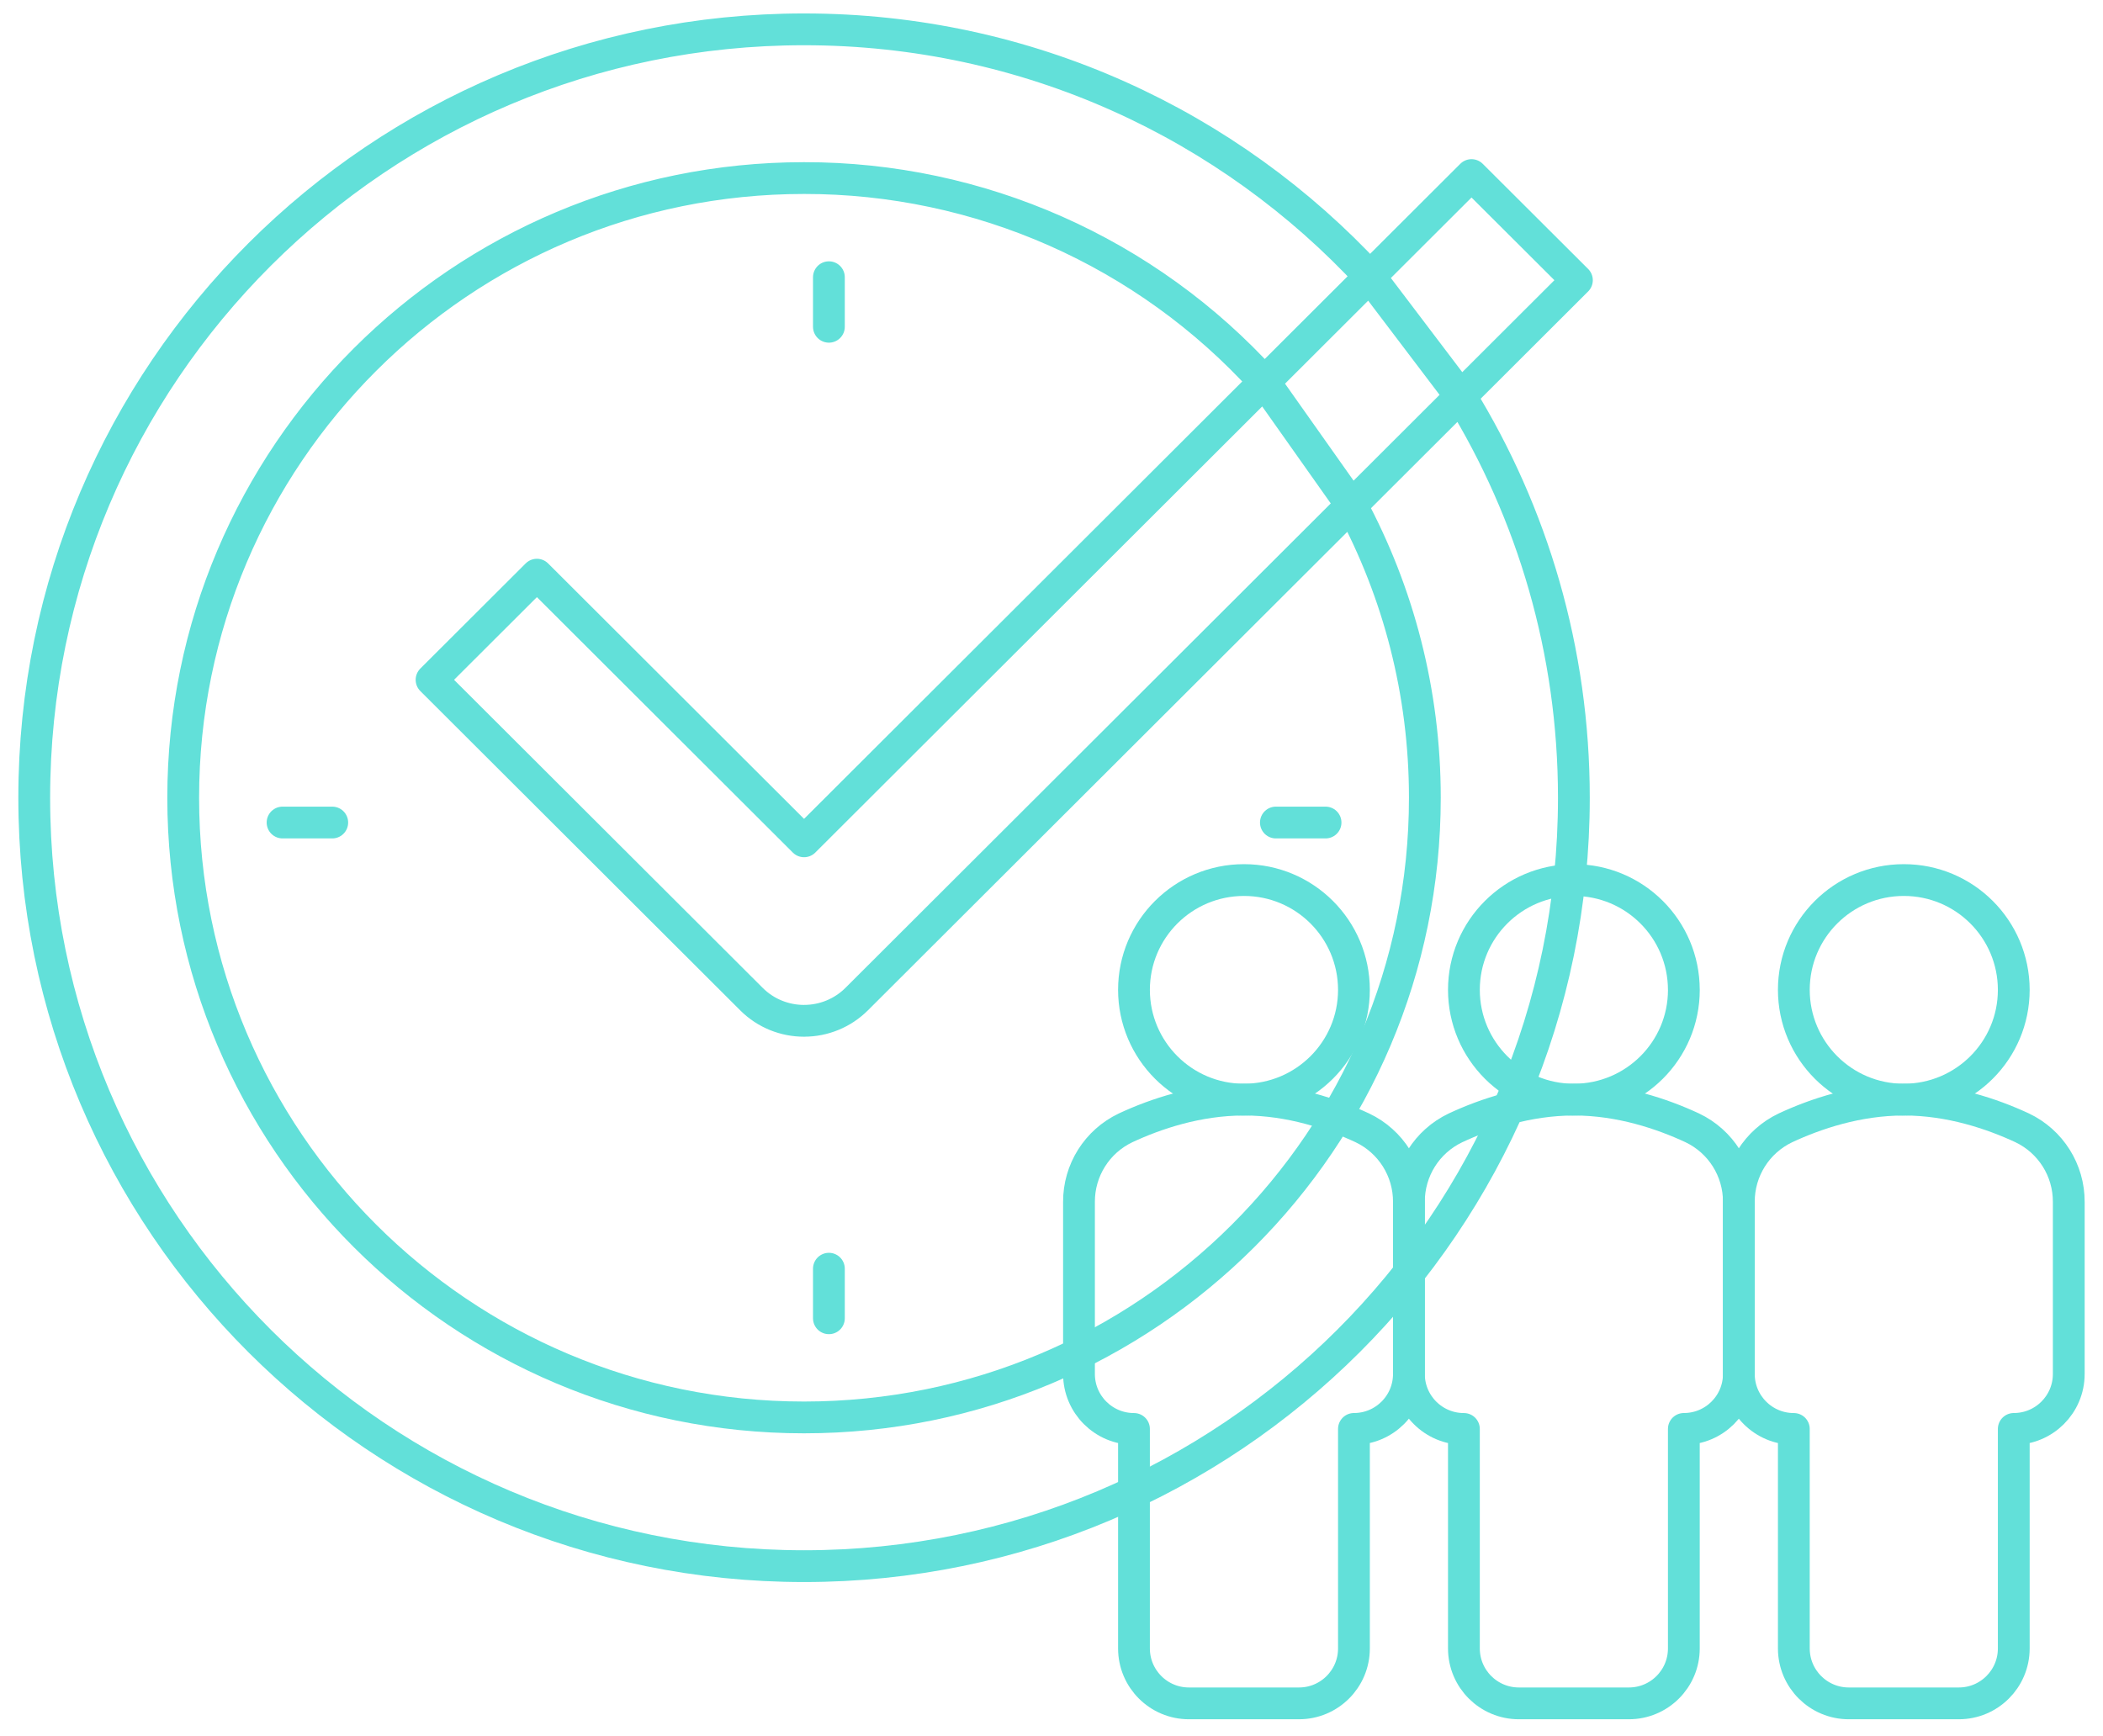
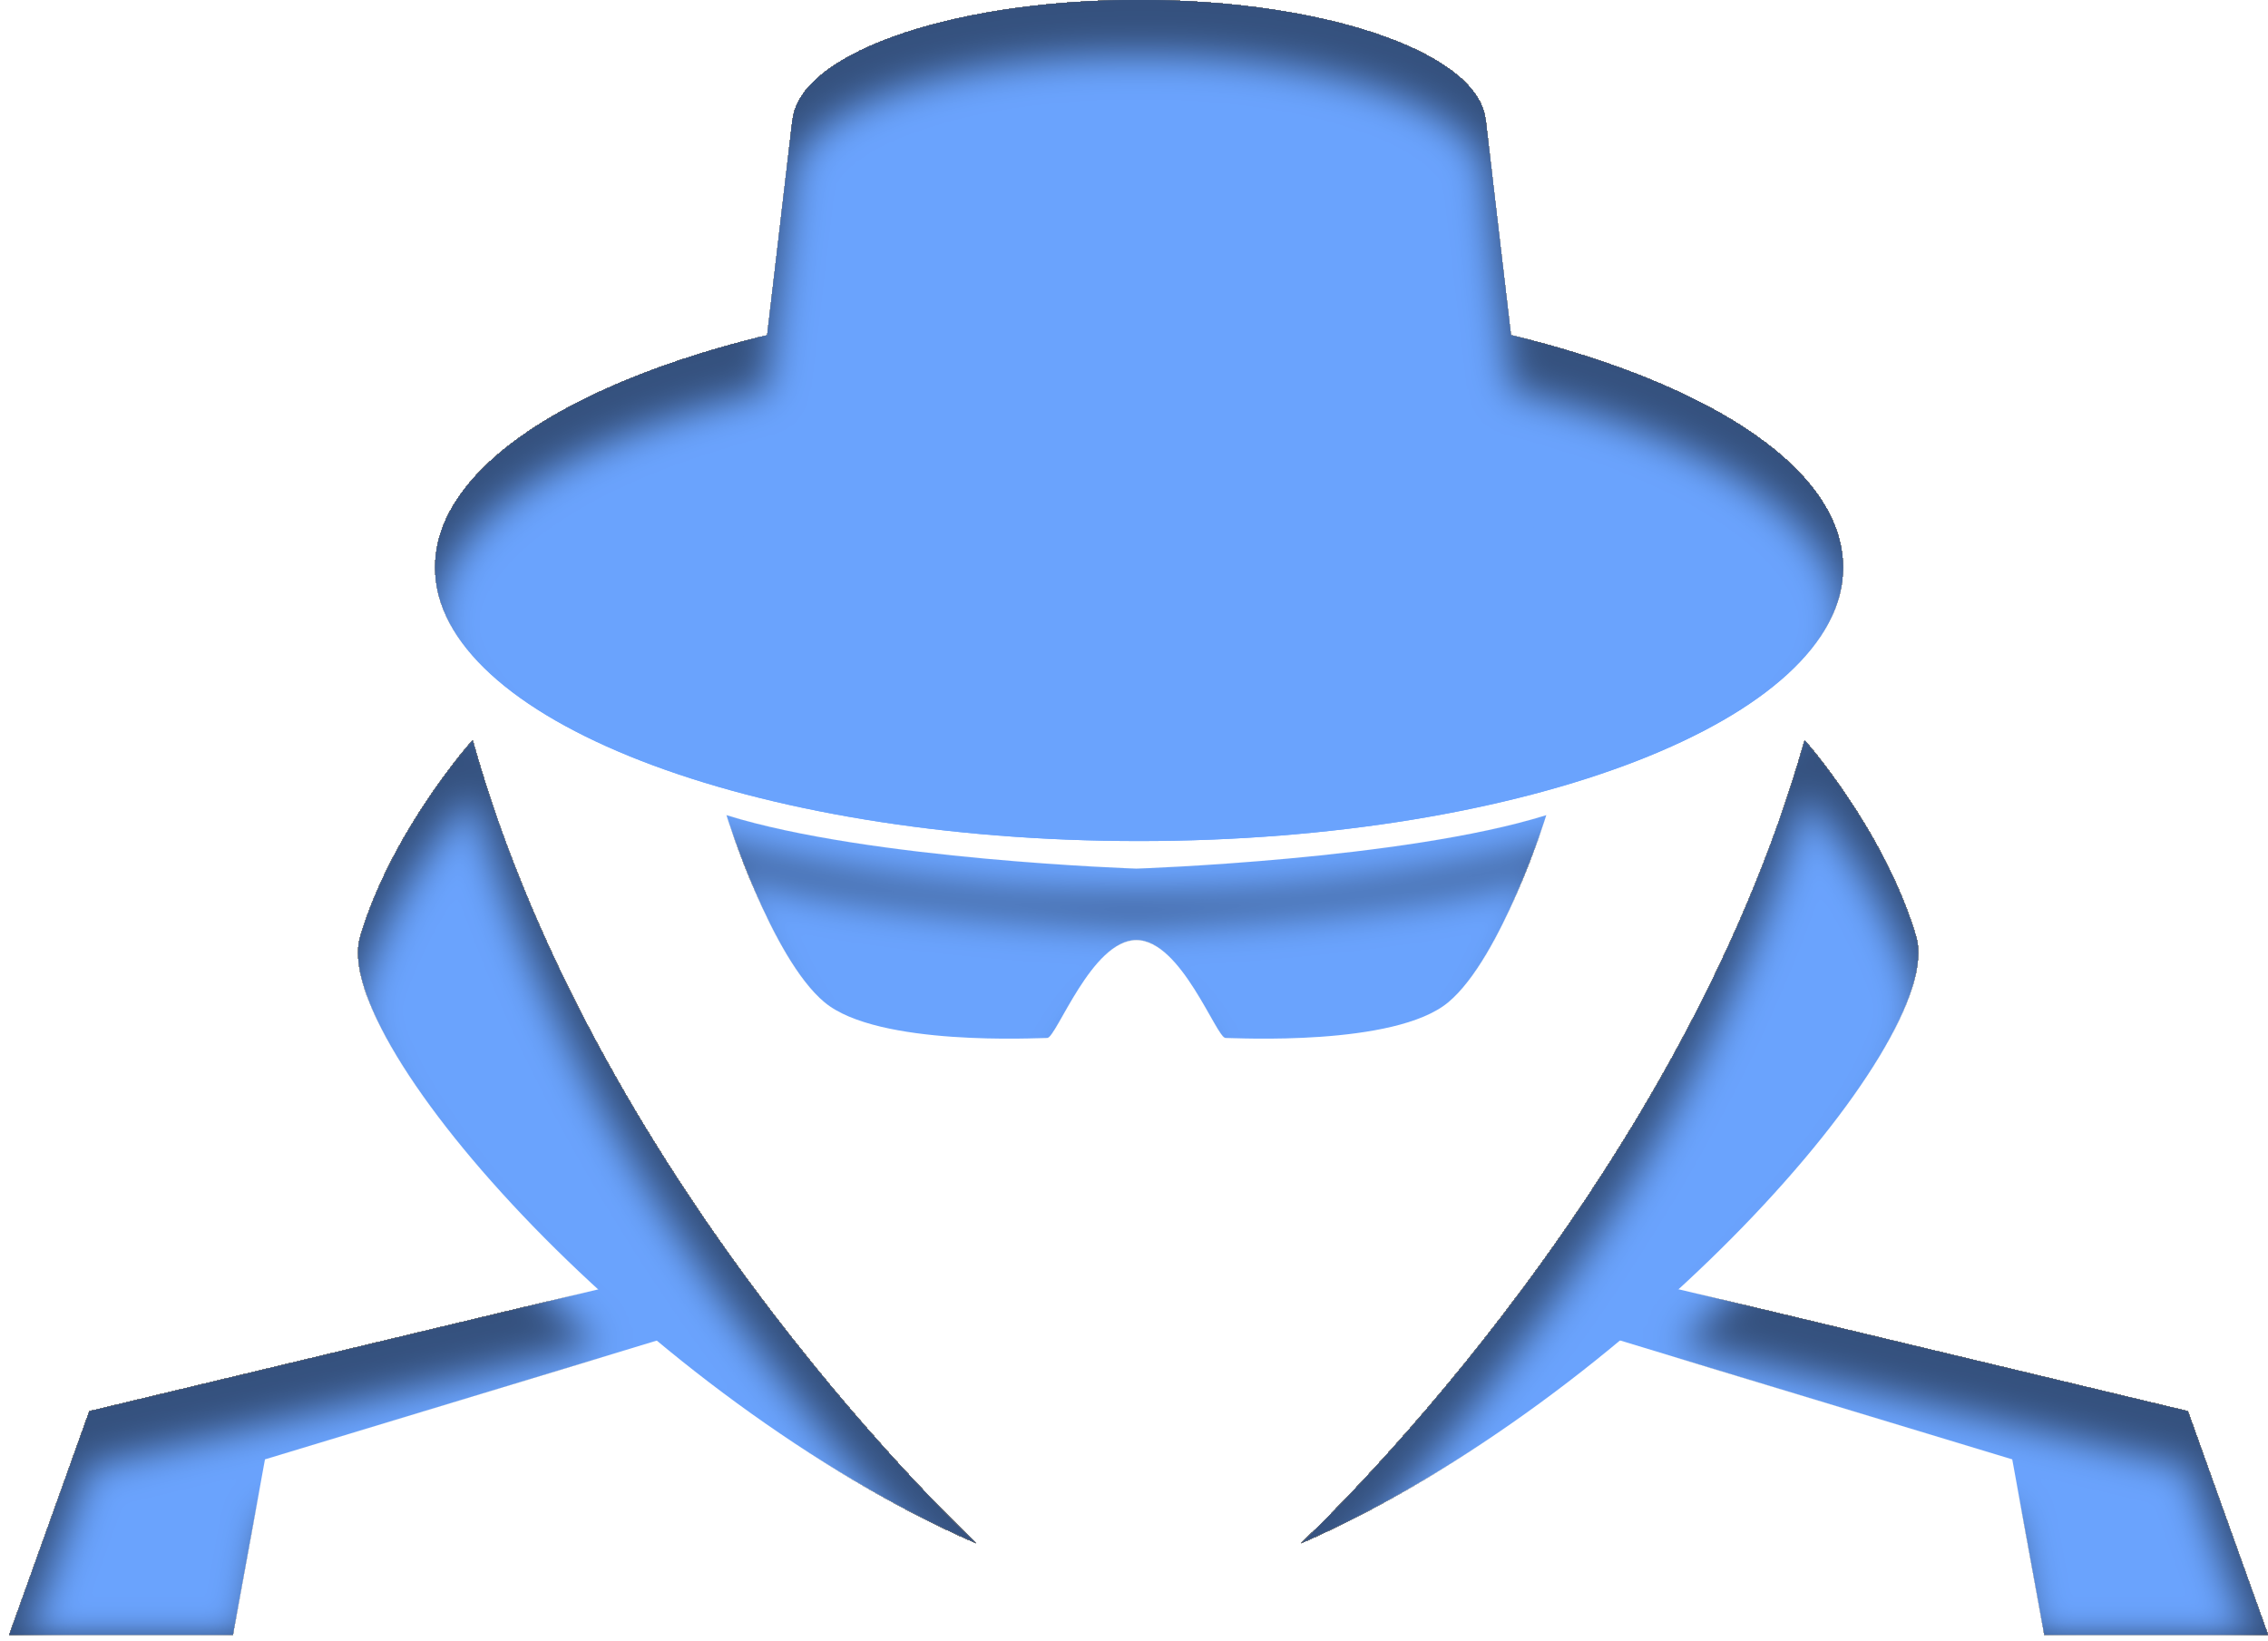
- <svg xmlns="http://www.w3.org/2000/svg" width="86" height="71">
-   <g stroke="#62E0D9" stroke-width="1.3" fill="none" fill-rule="evenodd" stroke-linejoin="round">
-     <path d="M33.897 11.338v2.027-2.027zm0 40.551v2.028-2.028zm20.31-18.248h-2.031 2.031zm-40.62 0h-2.032 2.031zm19.294 8.11c-.78 0-1.56-.296-2.153-.89l-13.08-13.057 4.308-4.3L32.881 34.41 60.176 7.16l4.31 4.3-29.45 29.4a3.04 3.04 0 0 1-2.155.89zm23.154-30.417C50.283 5.104 42.039 1.2 32.88 1.2 15.495 1.2 1.4 15.271 1.4 32.627s14.095 31.428 31.481 31.428c17.386 0 31.481-14.072 31.481-31.428 0-6.018-1.694-11.64-4.63-16.417l-3.697-4.876zM51.7 15.616a25.346 25.346 0 0 0-18.82-8.333c-14.022 0-25.388 11.346-25.388 25.344 0 13.999 11.366 25.345 25.388 25.345 14.022 0 25.388-11.346 25.388-25.345 0-4.329-1.087-8.402-3.002-11.966l-3.566-5.045z" stroke-linecap="round" />
-     <path d="M55.368 40.484c0 2.48-2.015 4.49-4.498 4.49a4.494 4.494 0 0 1-4.497-4.49c0-2.48 2.015-4.49 4.497-4.49a4.494 4.494 0 0 1 4.498 4.49z" />
-     <path d="M50.87 44.974c-1.898 0-3.612.583-4.839 1.154a3.34 3.34 0 0 0-1.907 3.033v7.037a2.248 2.248 0 0 0 2.249 2.245v8.979a2.247 2.247 0 0 0 2.249 2.245h4.497a2.247 2.247 0 0 0 2.249-2.245v-8.98a2.248 2.248 0 0 0 2.248-2.244V49.16a3.34 3.34 0 0 0-1.907-3.033c-1.226-.57-2.94-1.154-4.839-1.154z" stroke-linecap="round" />
-     <path d="M68.86 40.484c0 2.48-2.014 4.49-4.498 4.49a4.493 4.493 0 0 1-4.497-4.49c0-2.48 2.014-4.49 4.497-4.49a4.493 4.493 0 0 1 4.497 4.49z" />
-     <path d="M64.362 44.974c-1.898 0-3.612.583-4.839 1.154a3.34 3.34 0 0 0-1.907 3.033v7.037a2.247 2.247 0 0 0 2.249 2.245v8.979a2.248 2.248 0 0 0 2.249 2.245h4.497a2.247 2.247 0 0 0 2.248-2.245v-8.98a2.247 2.247 0 0 0 2.25-2.244V49.16a3.34 3.34 0 0 0-1.908-3.033c-1.226-.57-2.941-1.154-4.839-1.154z" stroke-linecap="round" />
-     <path d="M82.351 40.484c0 2.48-2.013 4.49-4.497 4.49a4.493 4.493 0 0 1-4.497-4.49c0-2.48 2.013-4.49 4.497-4.49a4.493 4.493 0 0 1 4.497 4.49z" />
-     <path d="M77.854 44.974c-1.898 0-3.612.583-4.839 1.154a3.34 3.34 0 0 0-1.907 3.033v7.037a2.247 2.247 0 0 0 2.249 2.245v8.979a2.248 2.248 0 0 0 2.248 2.245h4.498a2.247 2.247 0 0 0 2.248-2.245v-8.98a2.247 2.247 0 0 0 2.249-2.244V49.16a3.34 3.34 0 0 0-1.907-3.033c-1.226-.57-2.941-1.154-4.839-1.154z" stroke-linecap="round" />
+ <svg xmlns="http://www.w3.org/2000/svg" width="123" height="89" viewBox="0 0 123 89" fill="none">
+   <g filter="url(#filter0_i_1_1263)">
+     <path d="M61.776 45.616C82.859 45.616 99.95 38.974 99.95 30.781C99.95 22.588 82.859 15.946 61.776 15.946C40.692 15.946 23.601 22.588 23.601 30.781C23.601 38.974 40.692 45.616 61.776 45.616Z" fill="#6AA3FD" />
+     <path d="M61.775 13.53C72.157 13.53 80.573 10.501 80.573 6.765C80.573 3.029 72.157 0 61.775 0C51.394 0 42.978 3.029 42.978 6.765C42.978 10.501 51.394 13.53 61.775 13.53Z" fill="#6AA3FD" />
+     <path d="M80.572 6.523H61.775H42.977L40.03 31.651L61.775 36L83.52 31.651L80.572 6.523Z" fill="#6AA3FD" />
+     <path d="M61.776 45.616C82.859 45.616 99.95 38.974 99.95 30.781C99.95 22.588 82.859 15.946 61.776 15.946C40.692 15.946 23.601 22.588 23.601 30.781C23.601 38.974 40.692 45.616 61.776 45.616Z" fill="#6AA3FD" />
+     <path d="M61.775 13.53C72.157 13.53 80.573 10.501 80.573 6.765C80.573 3.029 72.157 0 61.775 0C51.394 0 42.978 3.029 42.978 6.765C42.978 10.501 51.394 13.53 61.775 13.53Z" fill="#6AA3FD" />
+     <path d="M80.572 6.523H61.775H42.977L40.03 31.651L61.775 36L83.52 31.651L80.572 6.523Z" fill="#6AA3FD" />
+     <path d="M61.629 47.113C61.629 47.113 47.133 46.63 39.401 44.214C39.401 44.214 41.817 51.945 44.717 54.361C47.616 56.778 56.314 56.294 56.797 56.294C57.28 56.294 59.213 50.979 61.629 50.979C64.045 50.979 65.978 56.294 66.462 56.294C66.945 56.294 75.643 56.778 78.542 54.361C81.441 51.945 83.857 44.214 83.857 44.214C76.126 46.63 61.629 47.113 61.629 47.113Z" fill="#6AA3FD" />
+     <path d="M52.932 83.693C52.932 83.693 32.541 64.847 25.631 40.155C25.631 40.155 21.282 44.987 19.542 50.786C17.802 56.584 35.15 75.961 52.932 83.693Z" fill="#6AA3FD" />
+     <path d="M32.491 69.921L4.851 76.541L0.502 88.67H12.631L14.37 79.151L37.323 72.192L32.491 69.921Z" fill="#6AA3FD" />
+     <path d="M70.57 83.693C70.57 83.693 90.913 64.847 97.871 40.155C97.871 40.155 102.172 44.987 103.912 50.786C105.651 56.584 88.304 75.961 70.57 83.693Z" fill="#6AA3FD" />
+     <path d="M91.01 69.921L118.65 76.541L122.999 88.67H110.87L109.13 79.151L86.177 72.192L91.01 69.921Z" fill="#6AA3FD" />
  </g>
+   <defs>
+     <filter id="filter0_i_1_1263" x="0.502" y="0" width="122.497" height="90.67" filterUnits="userSpaceOnUse" color-interpolation-filters="sRGB">
+       <feFlood flood-opacity="0" result="BackgroundImageFix" />
+       <feBlend mode="normal" in="SourceGraphic" in2="BackgroundImageFix" result="shape" />
+       <feColorMatrix in="SourceAlpha" type="matrix" values="0 0 0 0 0 0 0 0 0 0 0 0 0 0 0 0 0 0 127 0" result="hardAlpha" />
+       <feOffset dy="3" />
+       <feGaussianBlur stdDeviation="1" />
+       <feComposite in2="hardAlpha" operator="arithmetic" k2="-1" k3="1" />
+       <feColorMatrix type="matrix" values="0 0 0 0 0 0 0 0 0 0 0 0 0 0 0 0 0 0 0.5 0" />
+       <feBlend mode="normal" in2="shape" result="effect1_innerShadow_1_1263" />
+     </filter>
+   </defs>
</svg>
